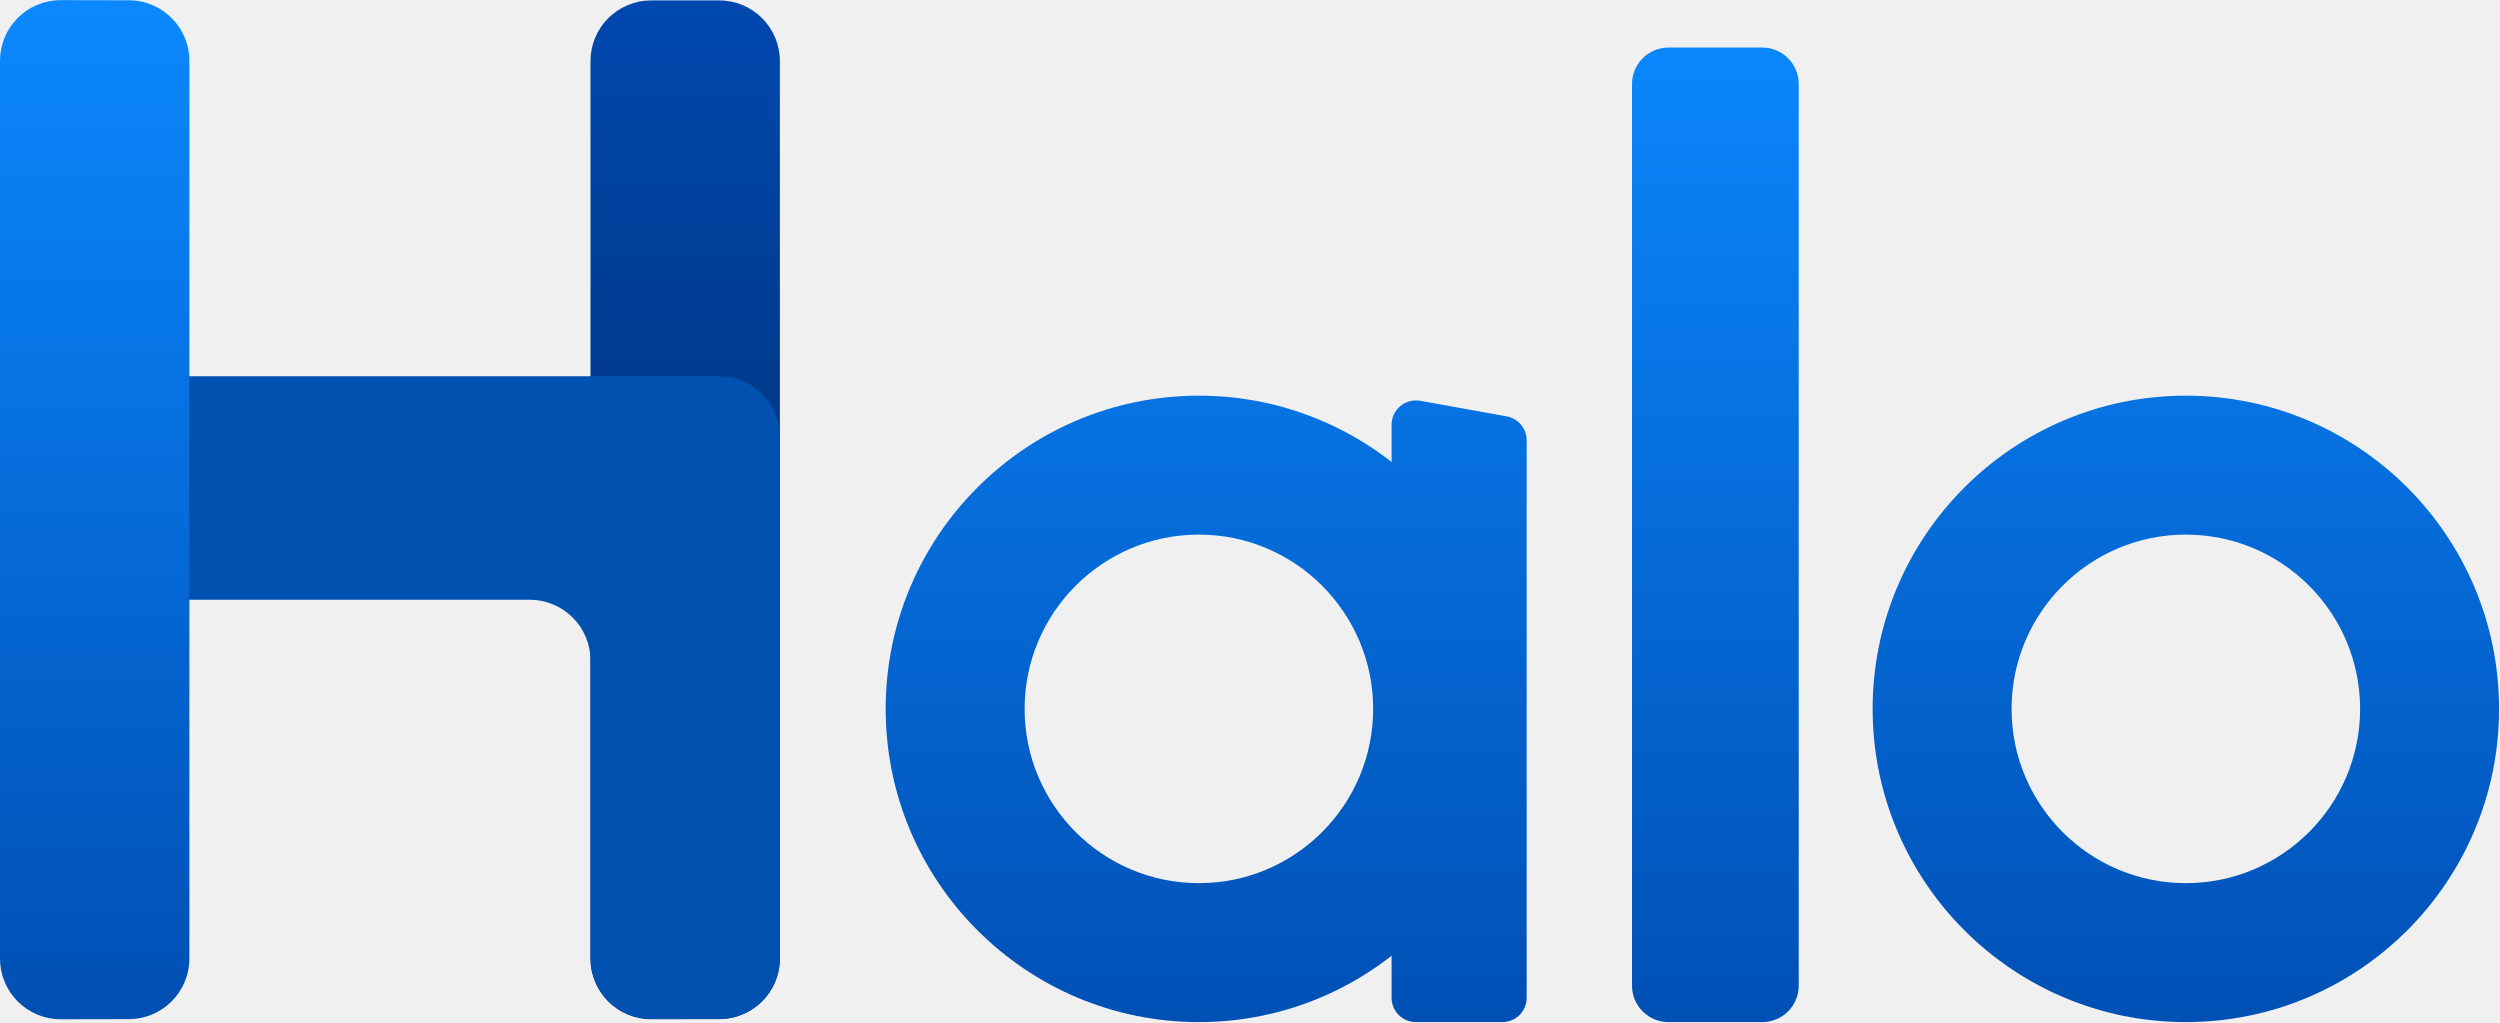
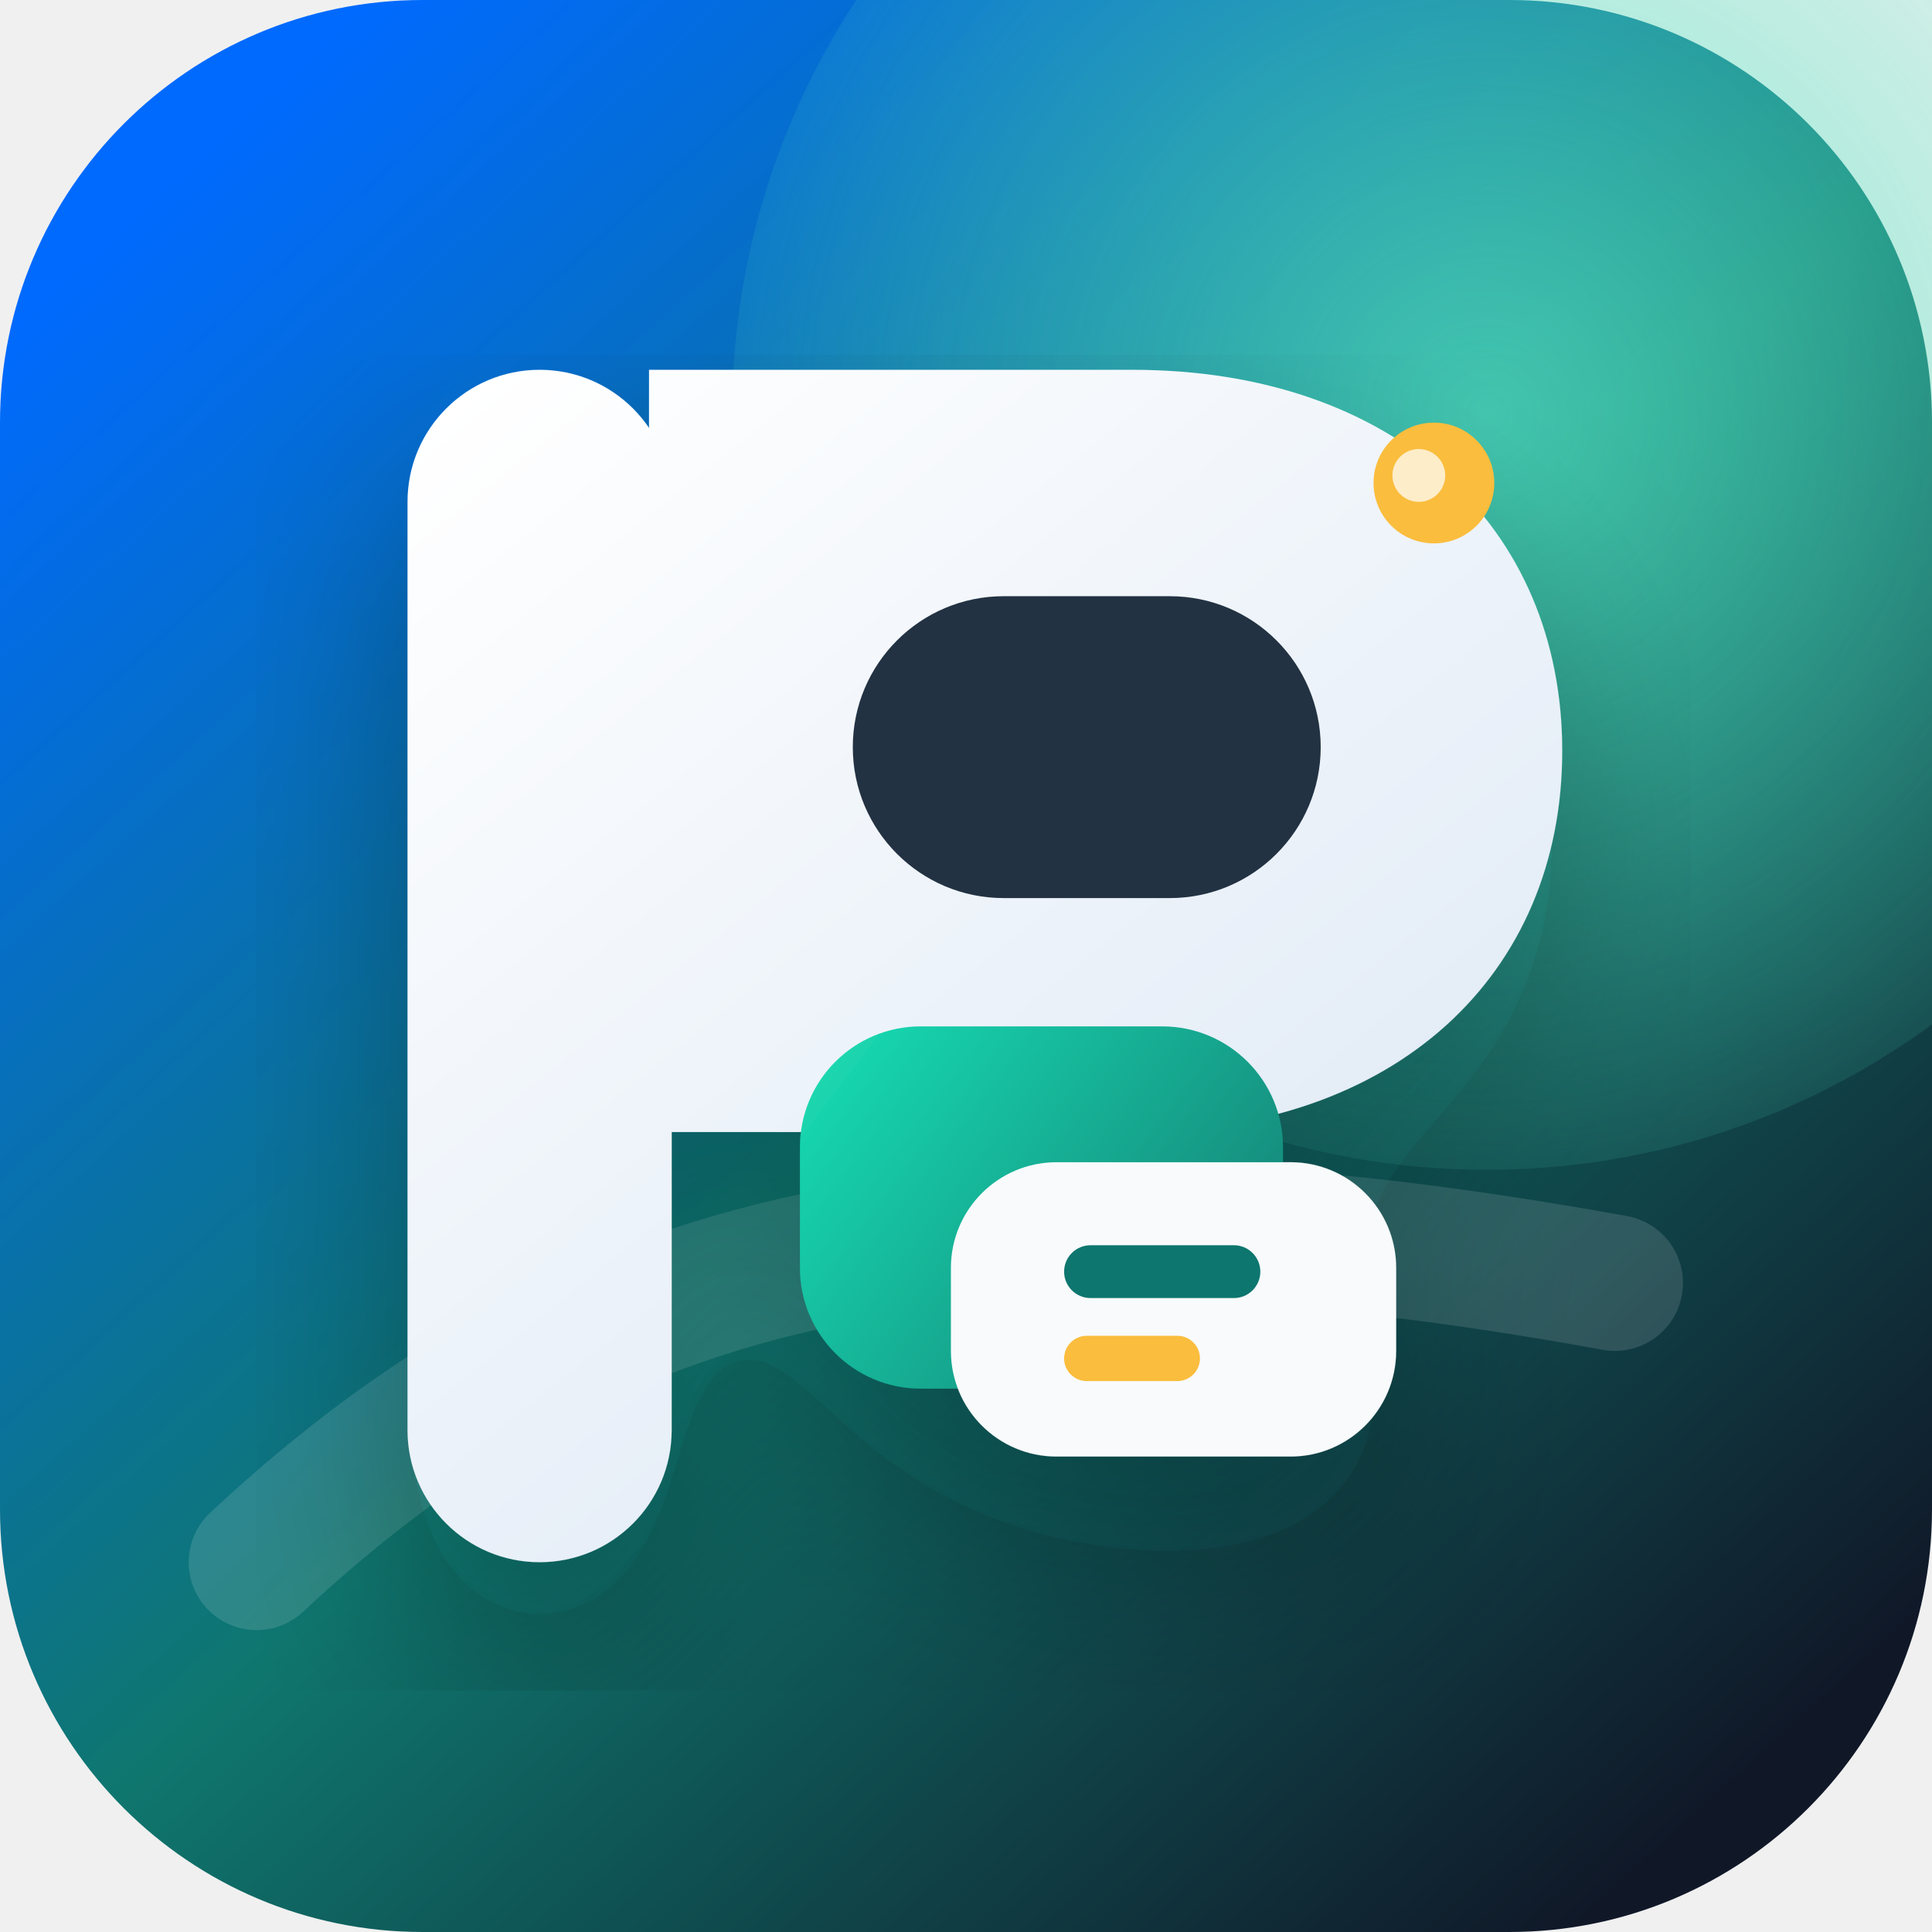
- <svg xmlns="http://www.w3.org/2000/svg" width="100%" height="100%" viewBox="0 0 2144 877" version="1.1" xml:space="preserve" style="fill-rule:evenodd;clip-rule:evenodd;stroke-linejoin:round;stroke-miterlimit:2;">
-   <path d="M1028.16,339.331c148.249,0 268.609,120.36 268.609,268.609c-0,148.249 -120.36,268.608 -268.609,268.608c-148.249,0 -268.608,-120.359 -268.608,-268.608c-0,-148.249 120.359,-268.609 268.608,-268.609Zm0,119.152c82.488,0 149.457,66.969 149.457,149.457c-0,82.487 -66.969,149.456 -149.457,149.456c-82.487,0 -149.456,-66.969 -149.456,-149.456c-0,-82.488 66.969,-149.457 149.456,-149.457Z" style="fill:url(#_Linear1);" />
-   <path d="M1874.58,339.331c148.249,0 268.608,120.36 268.608,268.609c0,148.249 -120.359,268.608 -268.608,268.608c-148.249,0 -268.609,-120.359 -268.609,-268.608c0,-148.249 120.36,-268.609 268.609,-268.609Zm-0,119.152c82.487,0 149.456,66.969 149.456,149.457c0,82.487 -66.969,149.456 -149.456,149.456c-82.488,0 -149.457,-66.969 -149.457,-149.456c0,-82.488 66.969,-149.457 149.457,-149.457Z" style="fill:url(#_Linear2);" />
-   <path d="M1309.27,377.585c-0,-10.083 -7.222,-18.719 -17.146,-20.504c-19.618,-3.528 -51.9,-9.334 -74.172,-13.34c-6.073,-1.092 -12.318,0.564 -17.052,4.522c-4.734,3.959 -7.469,9.812 -7.469,15.983c-0,91.374 -0,407.153 -0,491.469c-0,5.525 2.195,10.824 6.102,14.731c3.907,3.907 9.206,6.102 14.731,6.102c20.987,0 53.186,0 74.173,0c5.525,0 10.824,-2.195 14.731,-6.102c3.907,-3.907 6.102,-9.206 6.102,-14.731c-0,-84.425 -0,-400.286 -0,-478.13Z" style="fill:url(#_Linear3);" />
-   <path d="M1542.59,72.033c0,-8.288 -3.292,-16.237 -9.153,-22.097c-5.86,-5.861 -13.809,-9.153 -22.097,-9.153c-23.867,-0 -56.609,-0 -80.477,-0c-8.288,-0 -16.236,3.292 -22.097,9.153c-5.86,5.86 -9.153,13.809 -9.153,22.097c0,131.79 0,641.475 0,773.265c0,8.288 3.293,16.237 9.153,22.097c5.861,5.861 13.809,9.153 22.097,9.153c23.868,0 56.61,0 80.477,0c8.288,0 16.237,-3.292 22.097,-9.153c5.861,-5.86 9.153,-13.809 9.153,-22.097c0,-131.79 0,-641.475 0,-773.265Z" style="fill:url(#_Linear4);fill-rule:nonzero;" />
-   <g>
-     <path d="M506.409,822.063c-0,13.815 5.494,27.062 15.271,36.821c9.777,9.76 23.034,15.23 36.848,15.206c18.674,-0.034 39.711,-0.072 58.369,-0.105c28.696,-0.052 51.932,-23.329 51.932,-52.026l0,-769.586c0,-13.798 -5.481,-27.031 -15.238,-36.788c-9.756,-9.757 -22.99,-15.238 -36.788,-15.238l-58.368,-0c-13.798,-0 -27.031,5.481 -36.788,15.238c-9.757,9.757 -15.238,22.99 -15.238,36.788c-0,155.286 -0,614.283 -0,769.69Z" style="fill:url(#_Linear5);fill-rule:nonzero;" />
-     <path d="M616.746,322.662c13.813,0 27.061,5.487 36.829,15.255c9.767,9.768 15.254,23.015 15.254,36.829c0,105.185 0,341.877 0,447.062c0,13.814 -5.487,27.061 -15.254,36.829c-9.768,9.767 -23.016,15.255 -36.829,15.255c-18.632,-0 -39.622,-0 -58.254,-0c-13.813,-0 -27.061,-5.488 -36.828,-15.255c-9.768,-9.768 -15.255,-23.015 -15.255,-36.829c-0,-68.223 -0,-187.159 -0,-255.383c-0,-13.813 -5.487,-27.061 -15.255,-36.828c-9.767,-9.768 -23.015,-15.255 -36.828,-15.255c-129.249,-0 -454.326,-0 -454.326,-0l0,-191.68l616.746,0Z" style="fill:#0051b0;fill-rule:nonzero;" />
-     <path d="M-0,822.101c0,13.817 5.497,27.067 15.277,36.827c9.781,9.76 23.043,15.229 36.86,15.199c18.675,-0.04 39.713,-0.085 58.368,-0.124c28.69,-0.062 51.916,-23.337 51.916,-52.027c-0,-155.205 -0,-614.509 -0,-769.714c-0,-28.69 -23.226,-51.965 -51.916,-52.026c-18.655,-0.04 -39.693,-0.085 -58.368,-0.125c-13.817,-0.029 -27.079,5.439 -36.86,15.199c-9.78,9.76 -15.277,23.01 -15.277,36.827l-0,769.964Z" style="fill:url(#_Linear6);fill-rule:nonzero;" />
+ <svg xmlns="http://www.w3.org/2000/svg" width="256" height="256" viewBox="0 0 256 256" fill="none" role="img" aria-labelledby="portfolio-logo-title portfolio-logo-desc">
+   <defs>
+     <linearGradient id="portfolio-bg" x1="28" y1="18" x2="228" y2="238" gradientUnits="userSpaceOnUse">
+       <stop stop-color="#006AFF" />
+       <stop offset="0.52" stop-color="#0F766E" />
+       <stop offset="1" stop-color="#101828" />
+     </linearGradient>
+     <radialGradient id="portfolio-glow" cx="0" cy="0" r="1" gradientUnits="userSpaceOnUse" gradientTransform="translate(197 55) rotate(135) scale(118)">
+       <stop stop-color="#58E6C4" />
+       <stop offset="1" stop-color="#58E6C4" stop-opacity="0" />
+     </radialGradient>
+     <linearGradient id="portfolio-paper" x1="63" y1="50" x2="181" y2="197" gradientUnits="userSpaceOnUse">
+       <stop stop-color="#FFFFFF" />
+       <stop offset="1" stop-color="#DDE8F5" />
+     </linearGradient>
+     <linearGradient id="portfolio-accent" x1="105" y1="135" x2="171" y2="185" gradientUnits="userSpaceOnUse">
+       <stop stop-color="#1BE1B6" />
+       <stop offset="1" stop-color="#0F766E" />
+     </linearGradient>
+     <filter id="portfolio-shadow" x="34" y="34" width="190" height="190" color-interpolation-filters="sRGB" filterUnits="userSpaceOnUse">
+       <feDropShadow dx="0" dy="13" stdDeviation="13" flood-color="#06121F" flood-opacity="0.28" />
+     </filter>
+   </defs>
+   <rect width="256" height="256" rx="56" fill="url(#portfolio-bg)" />
+   <circle cx="197" cy="55" r="100" fill="url(#portfolio-glow)" opacity="0.72" />
+   <path d="M34 207C78 166 126 154 214 170" stroke="#FFFFFF" stroke-opacity="0.13" stroke-width="18" stroke-linecap="round" />
+   <g filter="url(#portfolio-shadow)">
+     <rect x="54" y="49" width="35" height="158" rx="17.5" fill="url(#portfolio-paper)" />
+     <path d="M86 49H150C184.9 49 207 69.8 207 99.5C207 129.2 184.9 150 150 150H86V49Z" fill="url(#portfolio-paper)" />
+     <rect x="113" y="79" width="62" height="40" rx="20" fill="#102033" opacity="0.92" />
+     <rect x="106" y="136" width="64" height="48" rx="16" fill="url(#portfolio-accent)" />
+     <rect x="126" y="154" width="59" height="39" rx="14" fill="#F8FAFC" />
+     <rect x="141" y="165" width="26" height="7" rx="3.5" fill="#0F766E" />
+     <rect x="141" y="177" width="18" height="6" rx="3" fill="#FABD3D" />
  </g>
-   <defs>
-     <linearGradient id="_Linear1" x1="0" y1="0" x2="1" y2="0" gradientUnits="userSpaceOnUse" gradientTransform="matrix(5.19814e-14,-848.921,848.921,5.19814e-14,1308.8,875.397)">
-       <stop offset="0" style="stop-color:#0050b5;stop-opacity:1" />
-       <stop offset="1" style="stop-color:#0b87fd;stop-opacity:1" />
-     </linearGradient>
-     <linearGradient id="_Linear2" x1="0" y1="0" x2="1" y2="0" gradientUnits="userSpaceOnUse" gradientTransform="matrix(5.19814e-14,-848.921,848.921,5.19814e-14,1308.8,875.397)">
-       <stop offset="0" style="stop-color:#0050b5;stop-opacity:1" />
-       <stop offset="1" style="stop-color:#0b87fd;stop-opacity:1" />
-     </linearGradient>
-     <linearGradient id="_Linear3" x1="0" y1="0" x2="1" y2="0" gradientUnits="userSpaceOnUse" gradientTransform="matrix(5.19814e-14,-848.921,848.921,5.19814e-14,1308.8,875.397)">
-       <stop offset="0" style="stop-color:#0050b5;stop-opacity:1" />
-       <stop offset="1" style="stop-color:#0b87fd;stop-opacity:1" />
-     </linearGradient>
-     <linearGradient id="_Linear4" x1="0" y1="0" x2="1" y2="0" gradientUnits="userSpaceOnUse" gradientTransform="matrix(5.19814e-14,-848.921,848.921,5.19814e-14,1308.8,875.397)">
-       <stop offset="0" style="stop-color:#0050b5;stop-opacity:1" />
-       <stop offset="1" style="stop-color:#0b87fd;stop-opacity:1" />
-     </linearGradient>
-     <linearGradient id="_Linear5" x1="0" y1="0" x2="1" y2="0" gradientUnits="userSpaceOnUse" gradientTransform="matrix(-3.91885e-13,472.459,-473.895,-3.90698e-13,587.619,-0.861651)">
-       <stop offset="0" style="stop-color:#0048af;stop-opacity:1" />
-       <stop offset="1" style="stop-color:#003580;stop-opacity:1" />
-     </linearGradient>
-     <linearGradient id="_Linear6" x1="0" y1="0" x2="1" y2="0" gradientUnits="userSpaceOnUse" gradientTransform="matrix(5.51848e-14,898.506,-901.236,5.50176e-14,162.421,-12.1337)">
-       <stop offset="0" style="stop-color:#0b89ff;stop-opacity:1" />
-       <stop offset="1" style="stop-color:#004eb2;stop-opacity:1" />
-     </linearGradient>
-   </defs>
+   <circle cx="190" cy="64" r="8" fill="#FABD3D" />
+   <circle cx="188" cy="63" r="3.5" fill="#FFFFFF" opacity="0.72" />
</svg>
